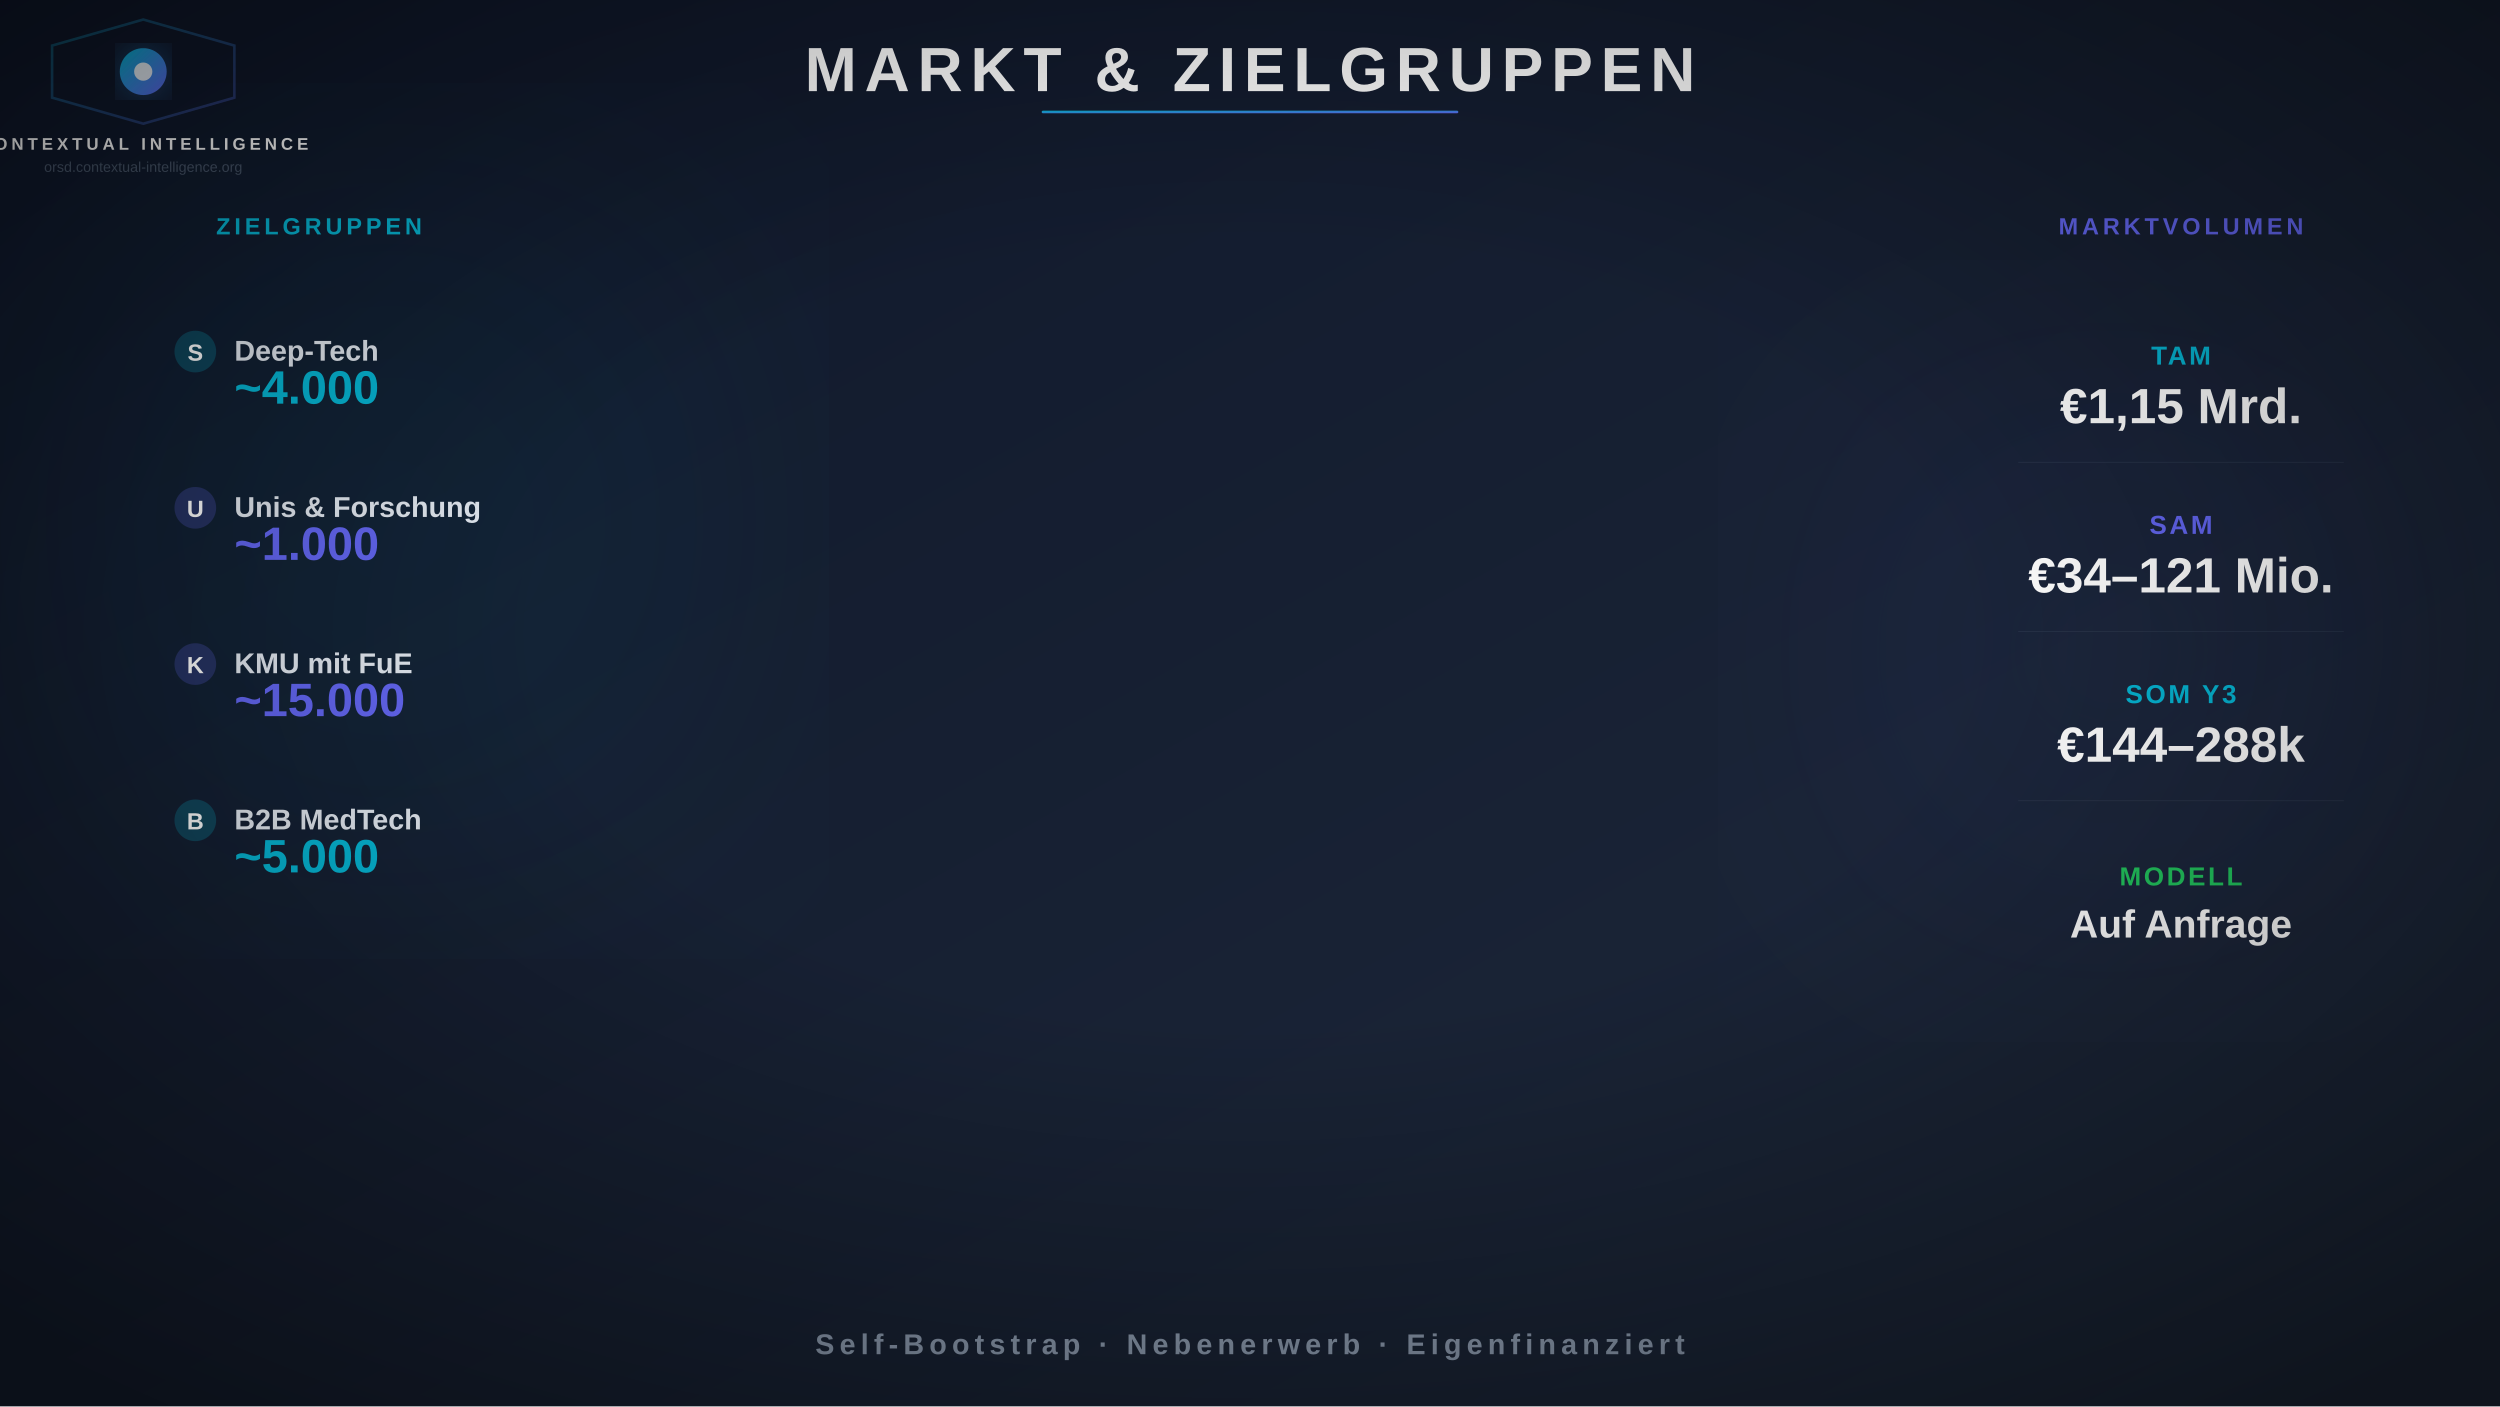
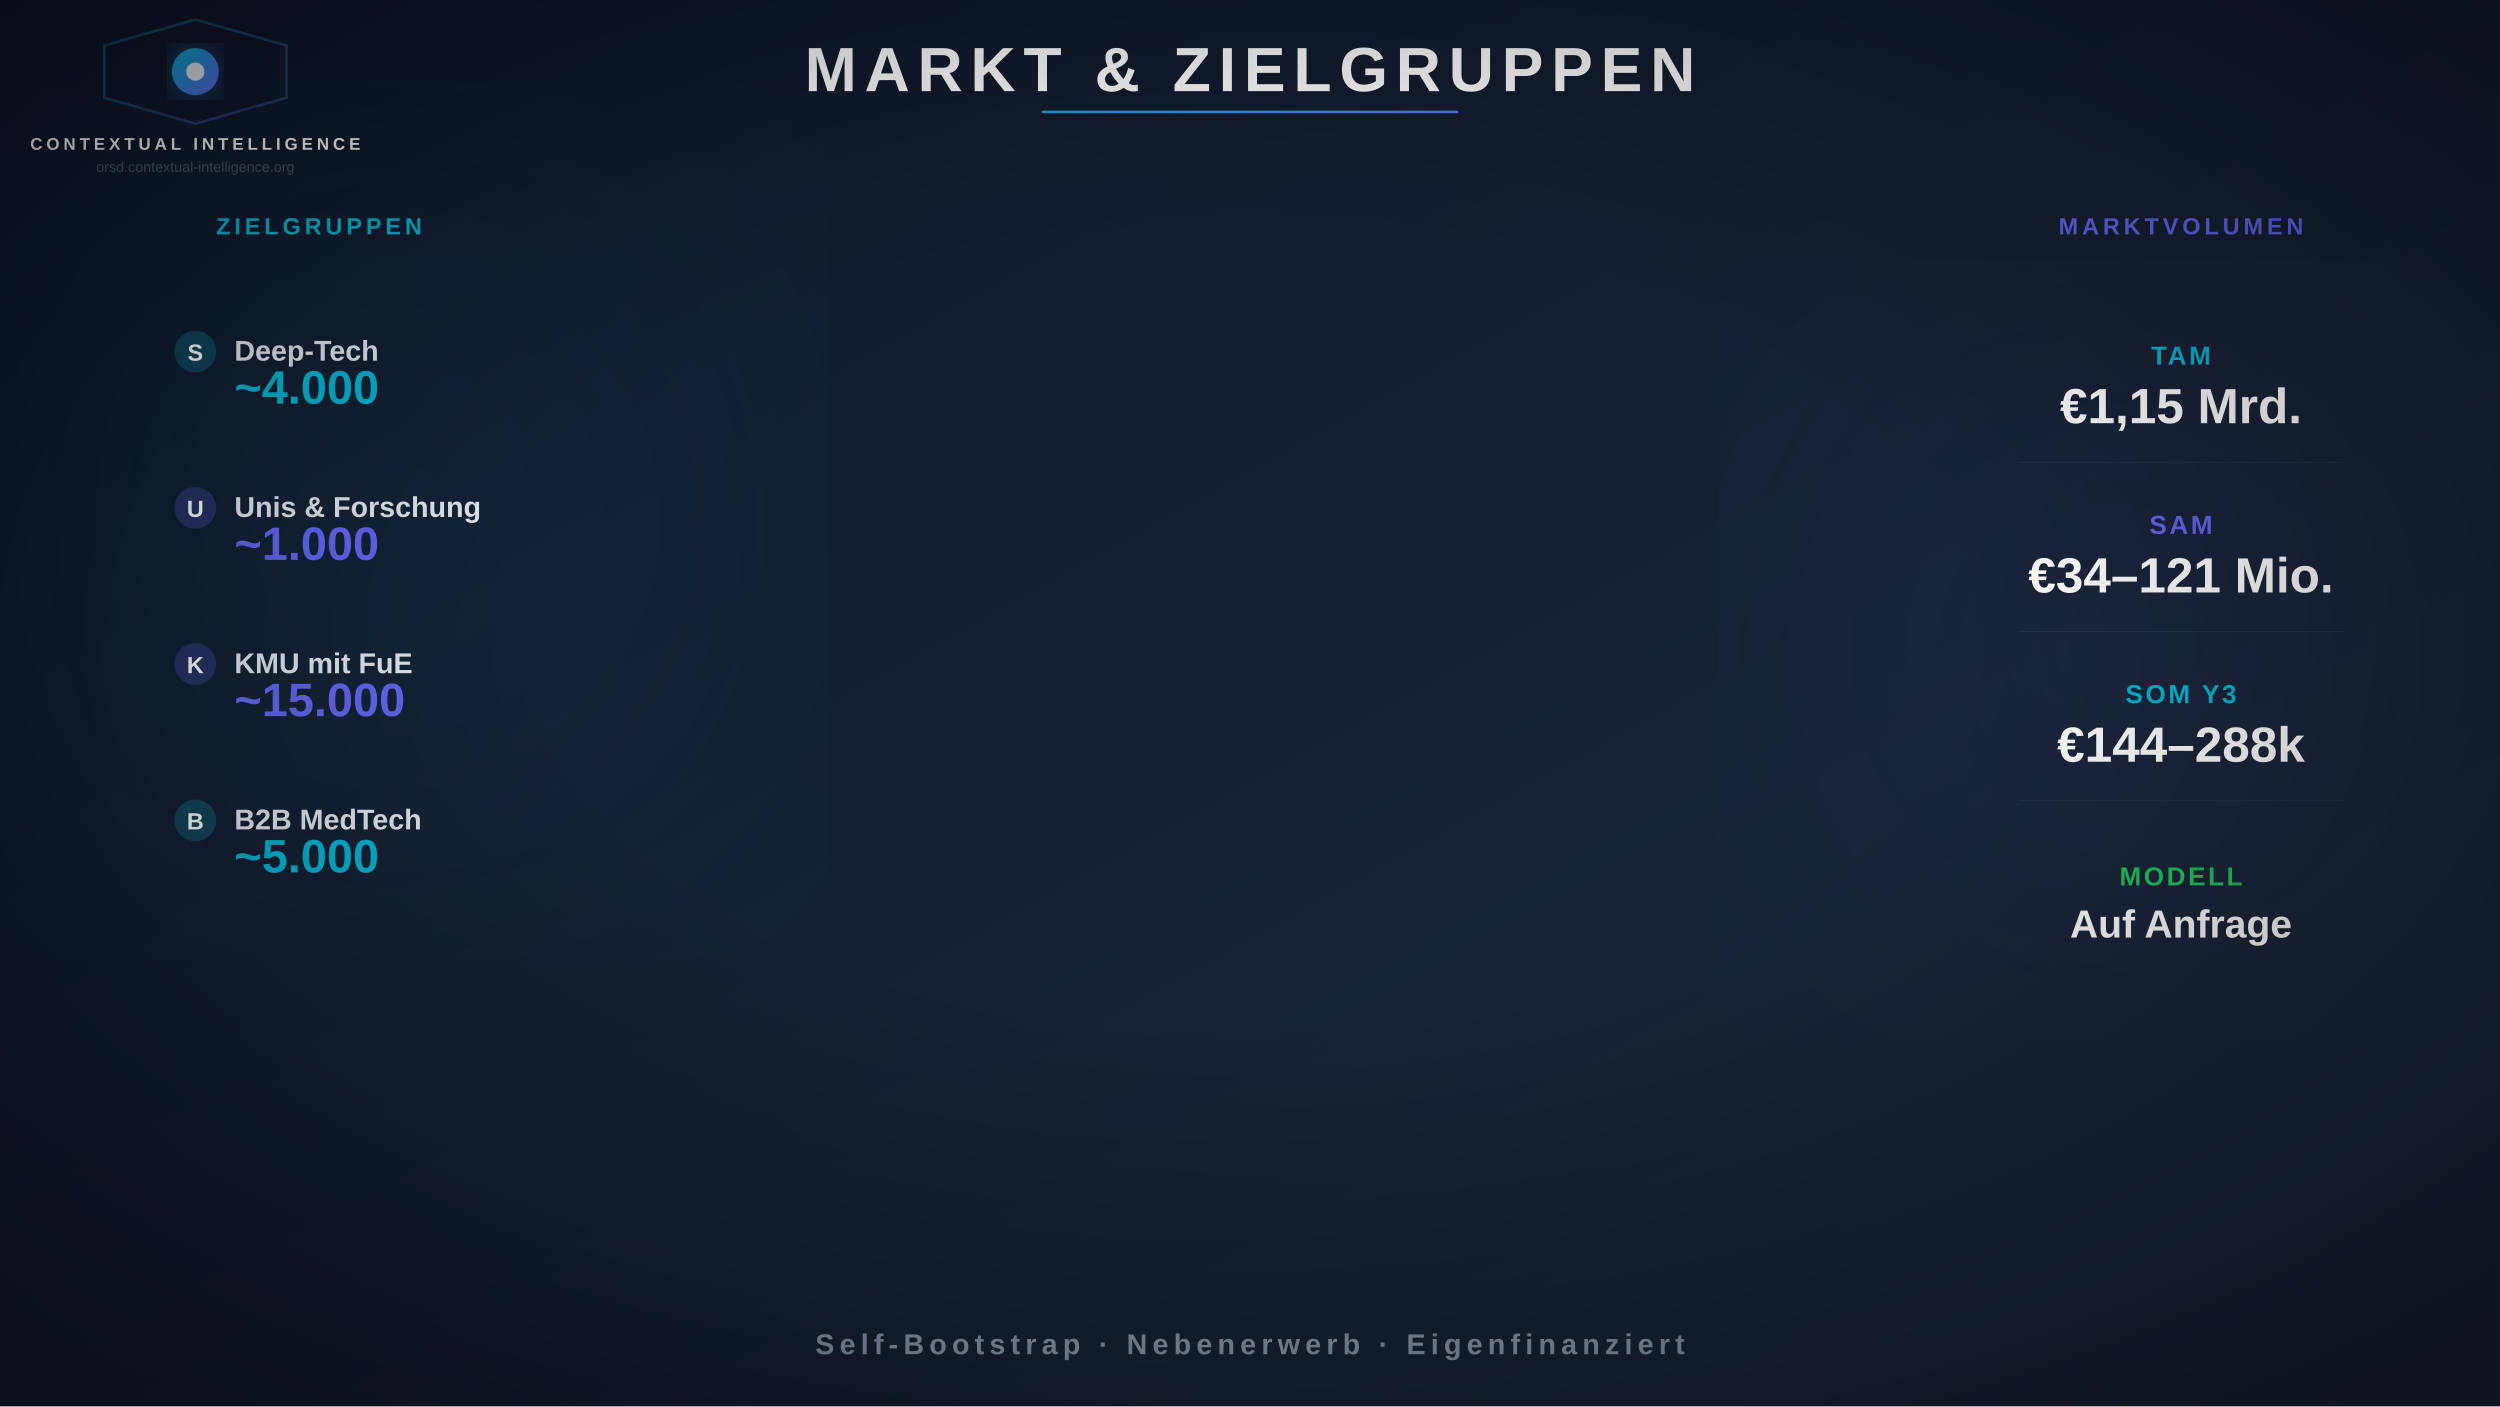
<svg xmlns="http://www.w3.org/2000/svg" viewBox="0 0 1920 1080" width="1920" height="1080">
  <defs>
    <linearGradient id="bg" x1="0%" y1="0%" x2="100%" y2="100%">
      <stop offset="0%" stop-color="#0f172a" />
      <stop offset="100%" stop-color="#1e293b" />
    </linearGradient>
    <linearGradient id="accent" x1="0%" y1="0%" x2="100%" y2="100%">
      <stop offset="0%" stop-color="#06b6d4" />
      <stop offset="100%" stop-color="#6366f1" />
    </linearGradient>
    <filter id="bgBlur">
      <feGaussianBlur stdDeviation="120" />
    </filter>
    <filter id="glow">
      <feGaussianBlur stdDeviation="20" result="b" />
      <feMerge>
        <feMergeNode in="b" />
        <feMergeNode in="SourceGraphic" />
      </feMerge>
    </filter>
    <radialGradient id="vignette" cx="50%" cy="45%" r="70%">
      <stop offset="40%" stop-color="#000" stop-opacity="0" />
      <stop offset="100%" stop-color="#000" stop-opacity="0.5" />
    </radialGradient>
  </defs>
  <rect width="1920" height="1080" fill="url(#bg)" />
  <circle cx="300" cy="400" r="280" fill="#06b6d4" opacity="0.05" filter="url(#bgBlur)" />
  <circle cx="1620" cy="500" r="250" fill="#6366f1" opacity="0.04" filter="url(#bgBlur)" />
-   <g transform="translate(110, 55)">
+   <g transform="translate(150, 55)">
    <polygon points="0,-40 70,-20 70,20 0,40 -70,20 -70,-20" fill="none" stroke="url(#accent)" stroke-width="2" opacity="0.35" />
    <circle cx="0" cy="0" r="18" fill="url(#accent)" filter="url(#glow)" />
    <circle cx="0" cy="0" r="7" fill="#ffffff" opacity="0.9" />
  </g>
-   <text x="110" y="115" font-family="'Segoe UI','Helvetica Neue',Arial,sans-serif" font-size="13" font-weight="700" fill="#ffffff" letter-spacing="3" text-anchor="middle">CONTEXTUAL INTELLIGENCE</text>
-   <text x="110" y="132" font-family="'Segoe UI',Arial,sans-serif" font-size="11" fill="#475569" text-anchor="middle">orsd.contextual-intelligence.org</text>
+   <text x="150" y="115" font-family="'Segoe UI','Helvetica Neue',Arial,sans-serif" font-size="13" font-weight="700" fill="#ffffff" letter-spacing="3" text-anchor="middle">CONTEXTUAL INTELLIGENCE</text>
+   <text x="150" y="132" font-family="'Segoe UI',Arial,sans-serif" font-size="11" fill="#475569" text-anchor="middle">orsd.contextual-intelligence.org</text>
  <text x="960" y="70" font-family="'Segoe UI','Helvetica Neue',Arial,sans-serif" font-size="48" font-weight="700" fill="#ffffff" letter-spacing="6" text-anchor="middle">MARKT &amp; ZIELGRUPPEN</text>
  <rect x="800" y="85" width="320" height="2" fill="url(#accent)" rx="1" />
  <line x1="420" y1="120" x2="420" y2="1000" stroke="url(#accent)" stroke-width="1" opacity="0.08" />
  <line x1="1500" y1="120" x2="1500" y2="1000" stroke="url(#accent)" stroke-width="1" opacity="0.08" />
  <text x="245" y="180" font-family="'Segoe UI',Arial,sans-serif" font-size="18" font-weight="700" fill="#06b6d4" letter-spacing="3" text-anchor="middle">ZIELGRUPPEN</text>
  <circle cx="150" cy="270" r="16" fill="#06b6d4" opacity="0.25" />
  <text x="150" y="277" font-family="'Segoe UI',Arial,sans-serif" font-size="18" fill="#fff" text-anchor="middle" font-weight="700">S</text>
  <text x="180" y="277" font-family="'Segoe UI',Arial,sans-serif" font-size="22" font-weight="600" fill="#e2e8f0">Deep-Tech</text>
  <text x="180" y="310" font-family="'Segoe UI',Arial,sans-serif" font-size="36" font-weight="700" fill="#06b6d4">~4.000</text>
  <circle cx="150" cy="390" r="16" fill="#6366f1" opacity="0.25" />
  <text x="150" y="397" font-family="'Segoe UI',Arial,sans-serif" font-size="18" fill="#fff" text-anchor="middle" font-weight="700">U</text>
  <text x="180" y="397" font-family="'Segoe UI',Arial,sans-serif" font-size="22" font-weight="600" fill="#e2e8f0">Unis &amp; Forschung</text>
  <text x="180" y="430" font-family="'Segoe UI',Arial,sans-serif" font-size="36" font-weight="700" fill="#6366f1">~1.000</text>
  <circle cx="150" cy="510" r="16" fill="#6366f1" opacity="0.25" />
  <text x="150" y="517" font-family="'Segoe UI',Arial,sans-serif" font-size="18" fill="#fff" text-anchor="middle" font-weight="700">K</text>
  <text x="180" y="517" font-family="'Segoe UI',Arial,sans-serif" font-size="22" font-weight="600" fill="#e2e8f0">KMU mit FuE</text>
  <text x="180" y="550" font-family="'Segoe UI',Arial,sans-serif" font-size="36" font-weight="700" fill="#6366f1">~15.000</text>
  <circle cx="150" cy="630" r="16" fill="#06b6d4" opacity="0.25" />
  <text x="150" y="637" font-family="'Segoe UI',Arial,sans-serif" font-size="18" fill="#fff" text-anchor="middle" font-weight="700">B</text>
  <text x="180" y="637" font-family="'Segoe UI',Arial,sans-serif" font-size="22" font-weight="600" fill="#e2e8f0">B2B MedTech</text>
  <text x="180" y="670" font-family="'Segoe UI',Arial,sans-serif" font-size="36" font-weight="700" fill="#06b6d4">~5.000</text>
  <text x="1675" y="180" font-family="'Segoe UI',Arial,sans-serif" font-size="18" font-weight="700" fill="#6366f1" letter-spacing="3" text-anchor="middle">MARKTVOLUMEN</text>
  <text x="1675" y="280" font-family="'Segoe UI',Arial,sans-serif" font-size="20" font-weight="700" fill="#06b6d4" letter-spacing="2" text-anchor="middle">TAM</text>
  <text x="1675" y="325" font-family="'Segoe UI',Arial,sans-serif" font-size="38" font-weight="700" fill="#ffffff" text-anchor="middle">€1,15 Mrd.</text>
  <line x1="1550" y1="355" x2="1800" y2="355" stroke="#475569" stroke-width="0.5" opacity="0.4" />
  <text x="1675" y="410" font-family="'Segoe UI',Arial,sans-serif" font-size="20" font-weight="700" fill="#6366f1" letter-spacing="2" text-anchor="middle">SAM</text>
  <text x="1675" y="455" font-family="'Segoe UI',Arial,sans-serif" font-size="38" font-weight="700" fill="#ffffff" text-anchor="middle">€34–121 Mio.</text>
  <line x1="1550" y1="485" x2="1800" y2="485" stroke="#475569" stroke-width="0.5" opacity="0.4" />
  <text x="1675" y="540" font-family="'Segoe UI',Arial,sans-serif" font-size="20" font-weight="700" fill="#06b6d4" letter-spacing="2" text-anchor="middle">SOM Y3</text>
  <text x="1675" y="585" font-family="'Segoe UI',Arial,sans-serif" font-size="38" font-weight="700" fill="#ffffff" text-anchor="middle">€144–288k</text>
  <line x1="1550" y1="615" x2="1800" y2="615" stroke="#475569" stroke-width="0.5" opacity="0.4" />
  <text x="1675" y="680" font-family="'Segoe UI',Arial,sans-serif" font-size="20" font-weight="700" fill="#22c55e" letter-spacing="2" text-anchor="middle">MODELL</text>
  <text x="1675" y="720" font-family="'Segoe UI',Arial,sans-serif" font-size="30" font-weight="700" fill="#ffffff" text-anchor="middle">Auf Anfrage</text>
  <text x="960" y="1040" font-family="'Segoe UI','Helvetica Neue',Arial,sans-serif" font-size="22" font-weight="600" fill="#94a3b8" text-anchor="middle" letter-spacing="4">Self-Bootstrap · Nebenerwerb · Eigenfinanziert</text>
  <rect width="1920" height="1080" fill="url(#vignette)" pointer-events="none" />
</svg>
